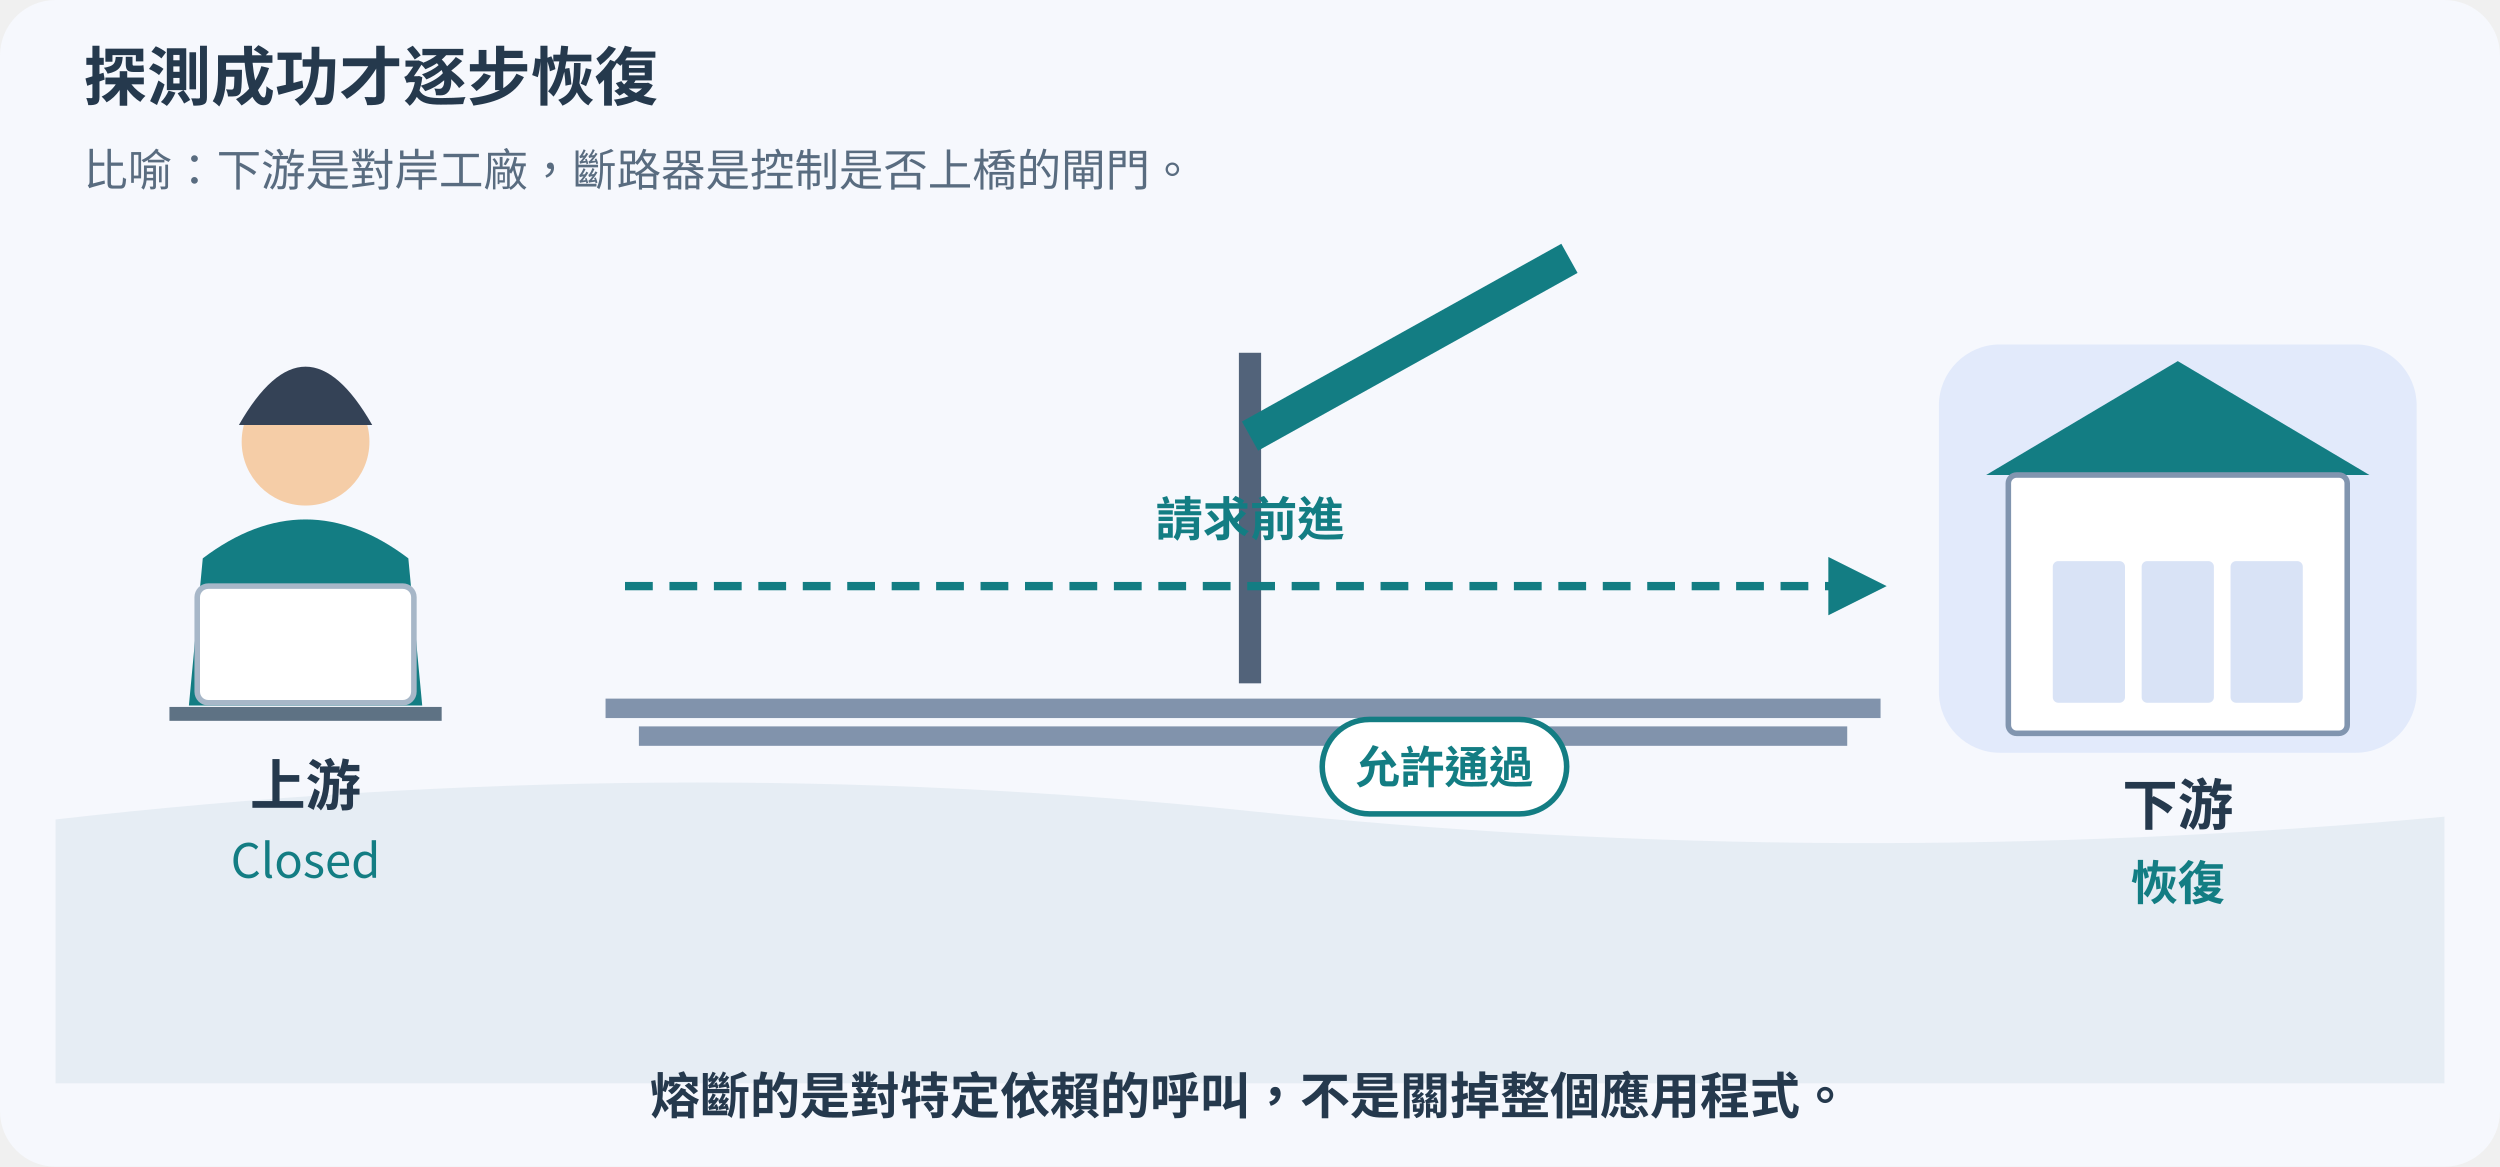
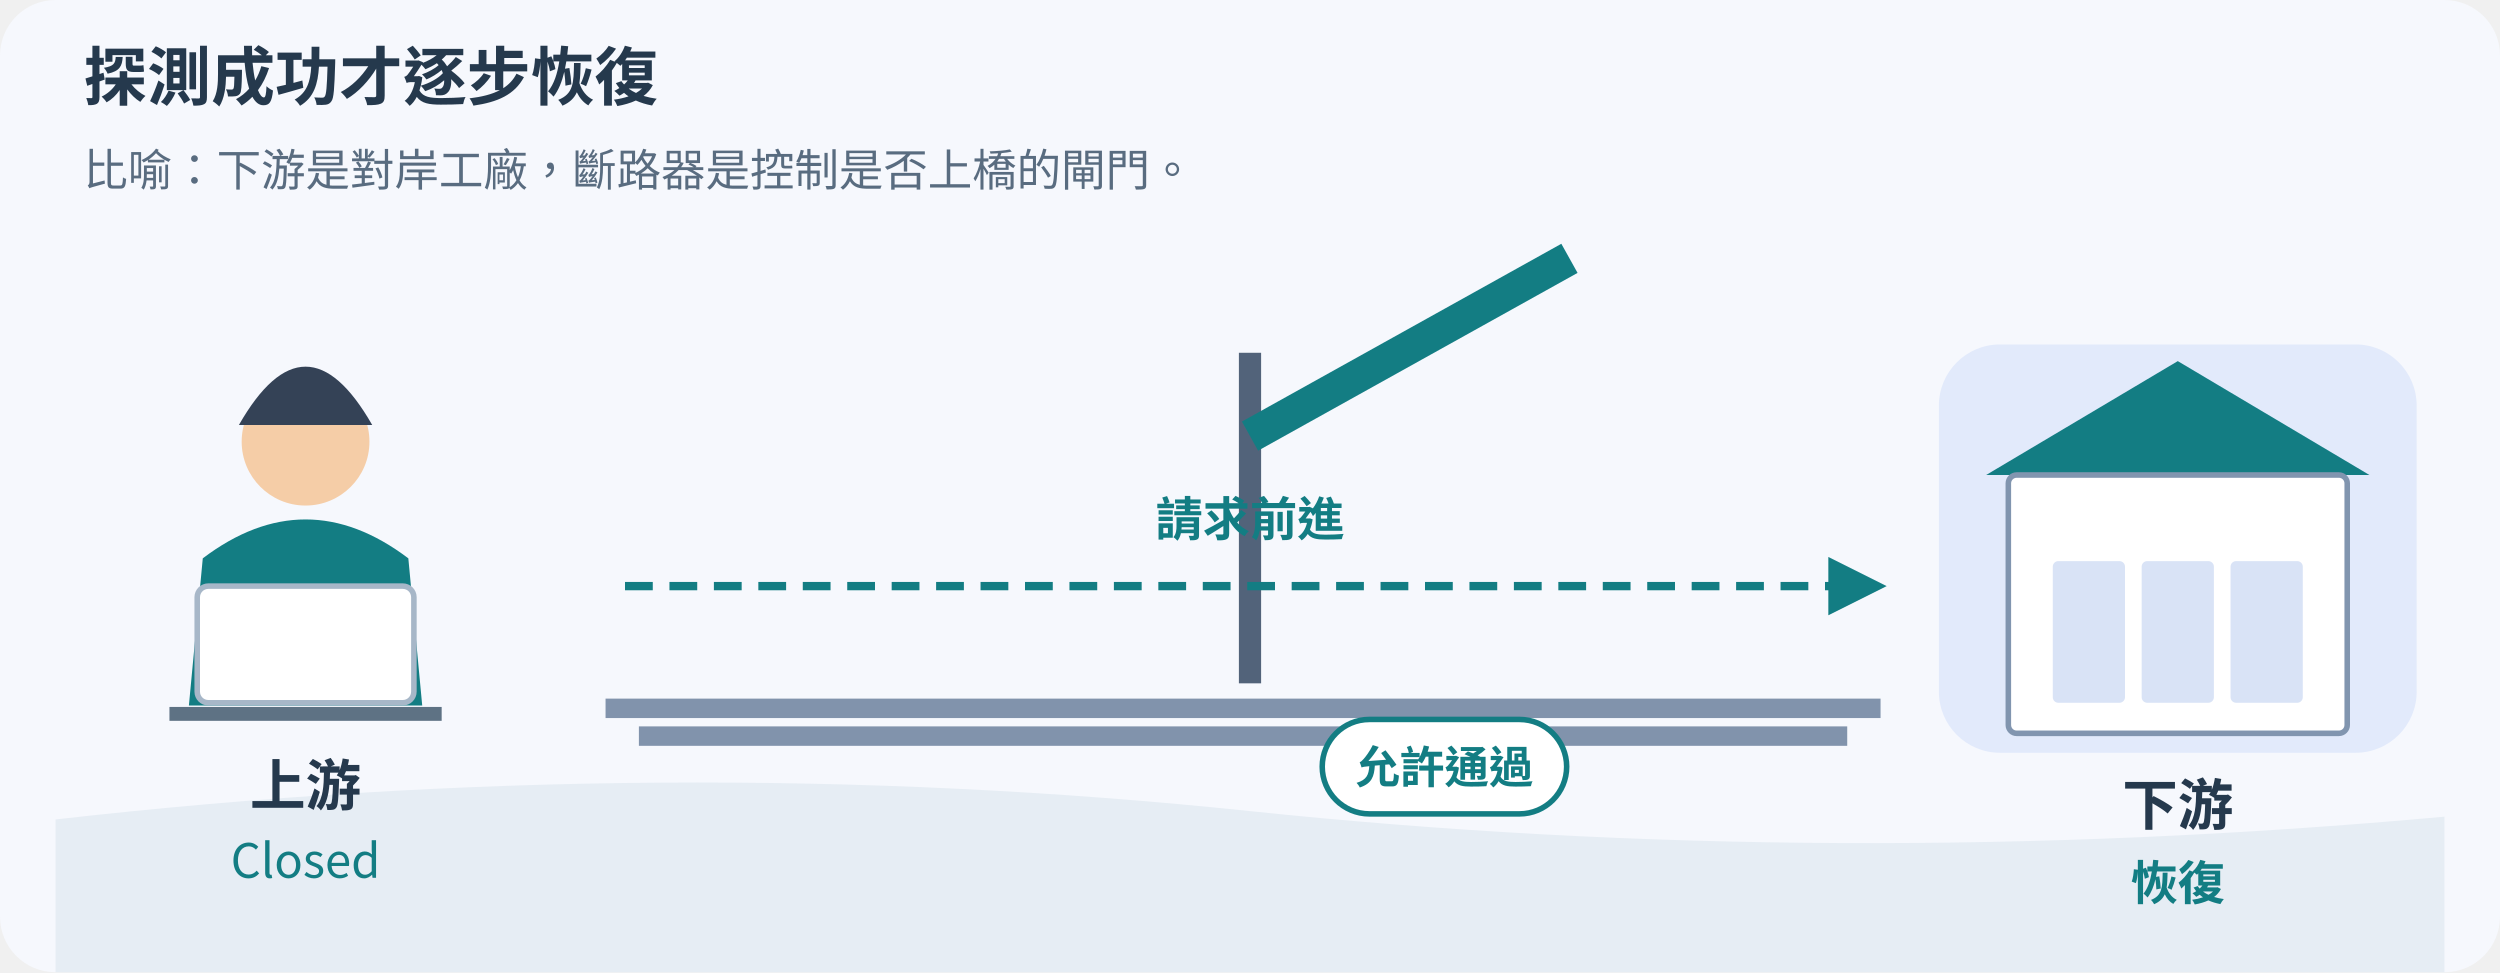
- <svg xmlns="http://www.w3.org/2000/svg" viewBox="0 0 900 420" role="img" aria-labelledby="scene-breaker-4-title scene-breaker-4-desc">
+ <svg xmlns="http://www.w3.org/2000/svg" viewBox="0 0 900 350" role="img" aria-labelledby="scene-breaker-4-title scene-breaker-4-desc">
  <defs>
    <marker id="scene-breaker-4-arrow" viewBox="0 0 10 10" refX="8" refY="5" markerWidth="7" markerHeight="7" orient="auto-start-reverse">
      <path d="M0 0 L10 5 L0 10Z" fill="#137d83" />
    </marker>
  </defs>
  <rect width="900" height="100%" rx="20" fill="#f6f8fd" />
-   <path d="M20 295 Q240 270 450 292 T880 294 V390 H20Z" fill="#e6edf4" />
+   <path d="M20 295 Q240 270 450 292 T880 294 V350 H20Z" fill="#e6edf4" />
  <text x="30" y="36" text-anchor="start" font-family="Noto Sans CJK TC, Microsoft JhengHei, sans-serif" font-size="23" font-weight="700" fill="#25394d">探測成功才逐步恢復</text>
  <text x="30" y="67" text-anchor="start" font-family="Noto Sans CJK TC, Microsoft JhengHei, sans-serif" font-size="16" font-weight="400" fill="#596c80">比喻：下游是對岸工廠，斷路器是控制是否上橋的閘門。</text>
  <circle cx="110" cy="159" r="23" fill="#f5cda7" />
  <path d="M86 153 Q110 111 134 153" fill="#344256" />
  <path d="M73 201 Q110 173 147 201 L152 254 H68Z" fill="#137d83" />
  <rect x="71" y="211" width="78" height="42" rx="4" fill="#fff" stroke="#a7b7c8" stroke-width="2" />
  <path d="M61 257 H159" stroke="#5e7284" stroke-width="5" />
  <text x="110" y="290" text-anchor="middle" font-family="Noto Sans CJK TC, Microsoft JhengHei, sans-serif" font-size="20" font-weight="700" fill="#25394d">上游</text>
  <text x="110" y="316" text-anchor="middle" font-family="Noto Sans CJK TC, Microsoft JhengHei, sans-serif" font-size="17" font-weight="400" fill="#137d83">Closed</text>
  <rect x="698" y="124" width="172" height="147" rx="22" fill="#e2eafb" stroke="none" stroke-width="2" />
  <path d="M715 171 L784 130 L853 171Z" fill="#137d83" />
  <rect x="723" y="171" width="122" height="93" rx="3" fill="#fff" stroke="#8195af" stroke-width="2" />
  <rect x="739" y="202" width="26" height="51" rx="2" fill="#d9e3f6" stroke="none" stroke-width="2" />
  <rect x="771" y="202" width="26" height="51" rx="2" fill="#d9e3f6" stroke="none" stroke-width="2" />
  <rect x="803" y="202" width="26" height="51" rx="2" fill="#d9e3f6" stroke="none" stroke-width="2" />
  <text x="784" y="297" text-anchor="middle" font-family="Noto Sans CJK TC, Microsoft JhengHei, sans-serif" font-size="20" font-weight="700" fill="#25394d">下游</text>
  <text x="784" y="324" text-anchor="middle" font-family="Noto Sans CJK TC, Microsoft JhengHei, sans-serif" font-size="17" font-weight="700" fill="#137d83">恢復</text>
  <path d="M218 255 H677 M230 265 H665" stroke="#8193ac" stroke-width="7" />
  <path d="M450 246 V127" stroke="#52637a" stroke-width="8" />
  <path d="M450 157 L565 93" stroke="#137d83" stroke-width="12" />
  <rect x="476.0" y="259" width="88" height="34" rx="17" fill="#fff" stroke="#137d83" stroke-width="2" />
  <text x="520" y="282" text-anchor="middle" font-family="Noto Sans CJK TC, Microsoft JhengHei, sans-serif" font-size="16" font-weight="700" fill="#137d83">允許通過</text>
  <path class="scene-flow" d="M225 211 L675 211" fill="none" stroke="#137d83" stroke-width="3" stroke-dasharray="10 6" marker-end="url(#scene-breaker-4-arrow)" />
  <text x="450.0" y="193.0" text-anchor="middle" font-family="Noto Sans CJK TC, Microsoft JhengHei, sans-serif" font-size="17" font-weight="700" fill="#137d83">請求前進</text>
-   <text x="450" y="401" text-anchor="middle" font-family="Noto Sans CJK TC, Microsoft JhengHei, sans-serif" font-size="18" font-weight="700" fill="#25394d">熔斷的是對特定依賴的呼叫，不是關掉整個應用程式。</text>
</svg>
